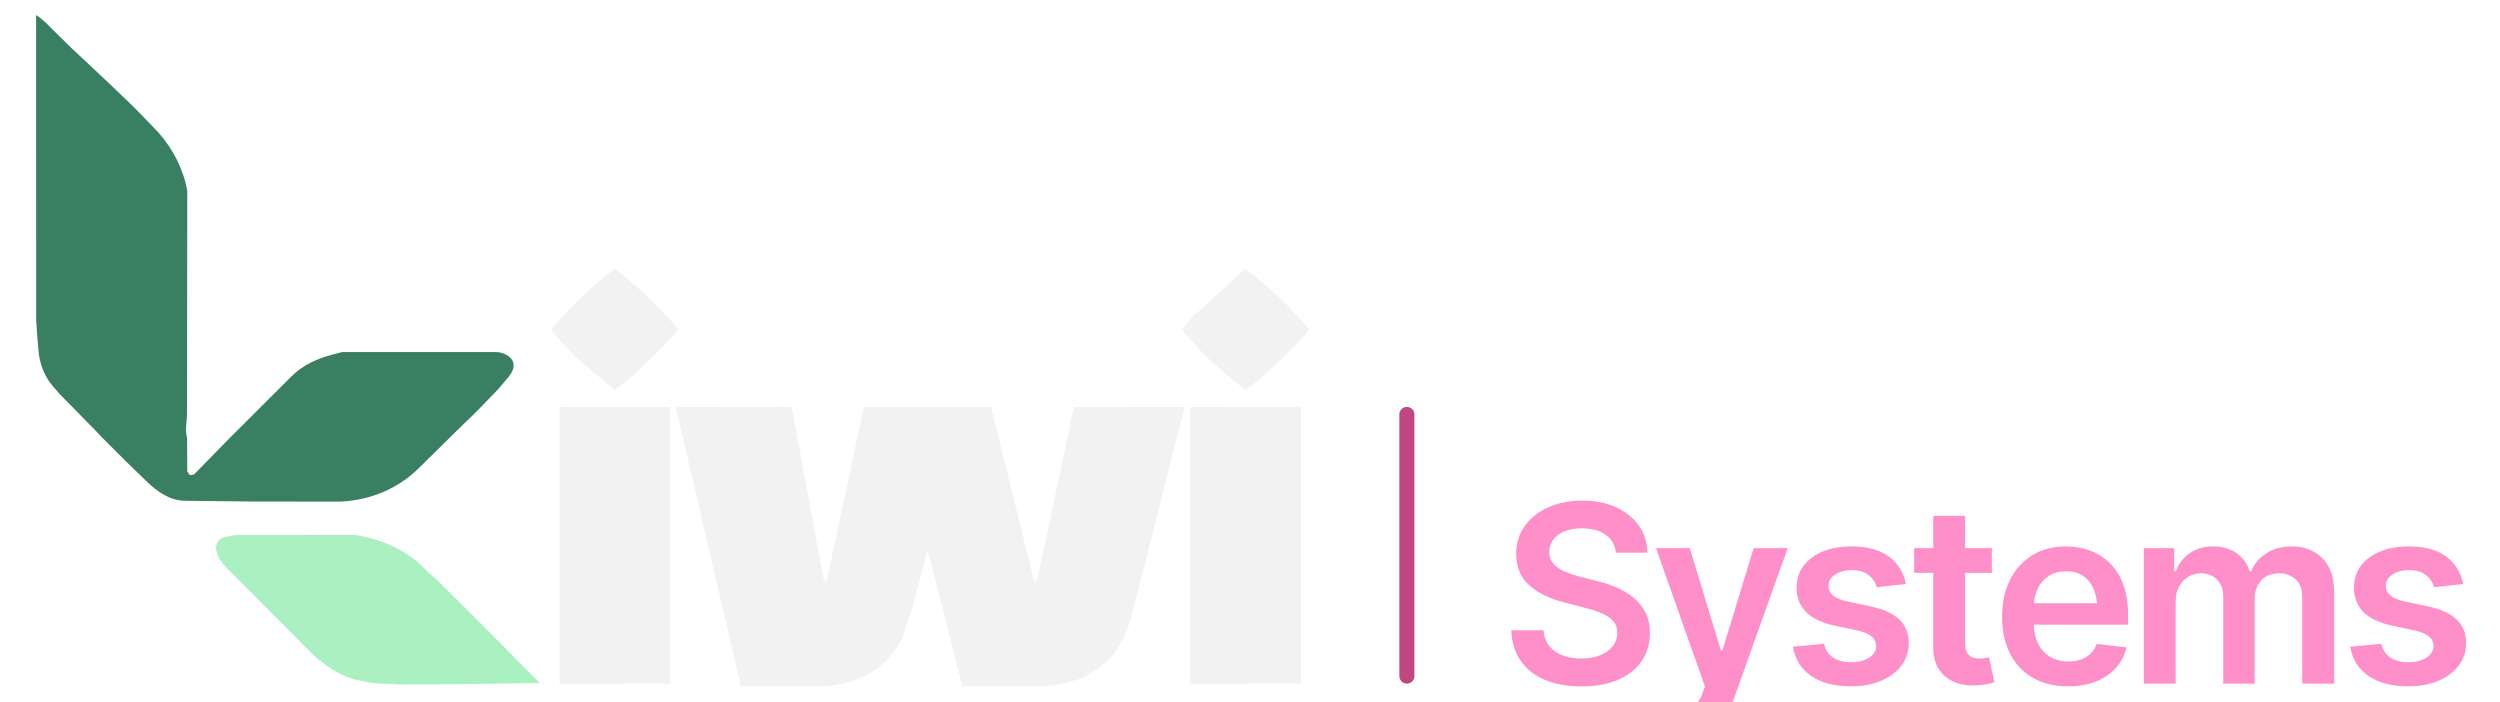
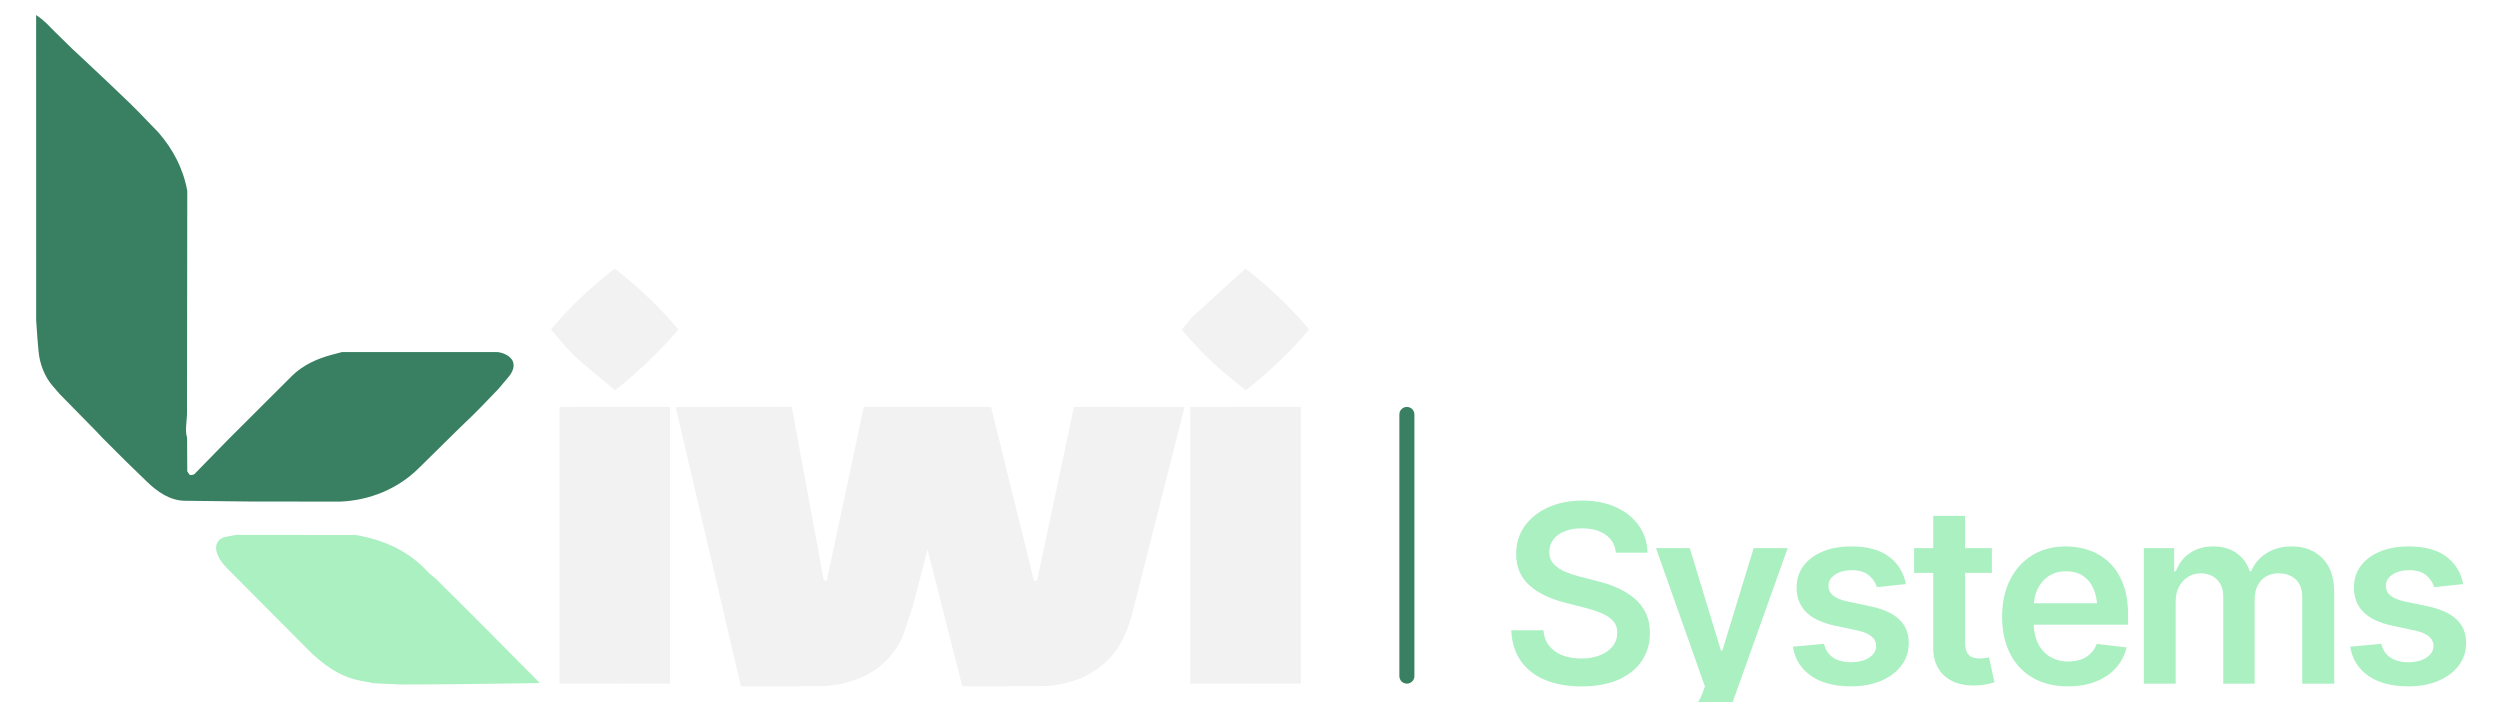
<svg xmlns="http://www.w3.org/2000/svg" viewBox="183.73 209.36 1661.48 466.1" width="1200" role="img" aria-label="Kiwi Systems">
  <path d="M936.22,617.13c-5.65,21.38-15.28,34.72-35.18,43.42-7.85,2.76-15.9,4.78-24.52,4.79l-53.27.1-23.09-90.89-9.72,37.55-6.73,20.19c-5.76,12.8-15.58,22.35-28.6,27.76-8.32,3.28-17.02,5.29-26.27,5.31l-52.72.1-43.35-185.6,77.18-.09,21.19,114.91,1.97.94,24.69-115.81h84.57s28.37,114.77,28.37,114.77c.3.62.68,1.27.93,1.11l1.39-.89,24.41-114.99,73.52.04-34.79,137.29Z" fill="#f2f2f2" />
  <path d="M523.83,448.17c2.8,4.07.39,8.72-2.04,11.59l-6.92,8.2-12.15,12.58-4.48,4.5-9.54,9.21-26.91,26.49c-13.72,13.51-32.33,21.18-51.96,21.98l-59.4-.05-43.82-.5c-10.07-.12-18.42-6.09-25.28-12.73l-14.14-13.71-15.35-15.34-4.41-4.66-24.1-24.55-4.53-5.24c-5.53-6.38-8.72-14.82-9.47-23.32l-.73-8.26-.83-12.12-.04-202.88c5.61,3.63,8.91,7.64,12.95,11.6l10.95,10.73,11.27,10.52,14.27,13.44,13.39,12.83,5.27,5.26,13.25,13.72c9.68,11.18,16.43,23.94,19.11,38.76l-.18,147.5c0,5.83-1.53,11.08.06,16.7l.11,22.14,1.47,2.24c.41.62,2.49.11,3.15-.23l23.04-23.57,41.91-41.81c7.24-7.22,16.82-11.47,26.42-14.03l6.82-1.81,102.47-.03c3.61,0,8.39,2.02,10.33,4.85Z" fill="#398063" />
  <polygon points="629.06 663.67 555.56 663.73 555.55 479.83 629.05 479.8" fill="#f2f2f2" />
  <polygon points="1048.27 663.68 974.76 663.72 974.76 479.84 1048.25 479.8" fill="#f2f2f2" />
  <path d="M449.72,664.29l-17.77-.88-8.67-1.66c-14.17-2.71-25.24-10.98-35.23-21.02l-54.1-54.41c-2.83-2.85-5.31-6.75-6.24-10.09-1.39-5.03,1.14-9.15,5.86-10.05l6.91-1.32,79.55.06c19.26,3.24,35.9,10.9,48.68,25.21l4.86,4.11,24.51,24.32,44.45,44.77-57.17.76-35.63.19Z" fill="#aaf0c1" />
  <path d="M996.52,456.43c-10.13-8.77-18.93-17.71-27.32-27.98l6.61-8.13,35.67-32.51c15.51,12.27,29.72,25.22,42.25,40.56-12.61,15.1-26.62,28.17-42.14,40.4l-15.07-12.35Z" fill="#f2f2f2" />
  <path d="M592.5,468.72l-20.4-16.97c-8.29-6.9-15.15-14.78-22.14-23.43,12.51-15.41,26.61-28,42.28-40.45,15.38,11.81,29.47,25.26,42.4,40.49-12.77,14.72-26.08,27.68-42.15,40.36Z" fill="#f2f2f2" />
-   <rect x="1113.73" y="479.8" width="10" height="183.9" rx="5" fill="#c1487e" />
-   <path d="M1234.777 665.537Q1220.791 665.537 1210.478 661.194Q1200.166 656.852 1194.373 648.513Q1188.58 640.174 1188.113 628.251H1209.479Q1209.995 634.502 1213.371 638.676Q1216.746 642.849 1222.257 644.928Q1227.768 647.006 1234.584 647.006Q1241.657 647.006 1247.063 644.847Q1252.469 642.688 1255.515 638.821Q1258.56 634.954 1258.56 629.798Q1258.56 625.125 1255.837 622.079Q1253.114 619.034 1248.272 616.955Q1243.43 614.877 1236.936 613.266L1223.304 609.721Q1208.496 605.95 1199.932 598.159Q1191.368 590.369 1191.368 577.43Q1191.368 566.811 1197.112 558.859Q1202.856 550.907 1212.806 546.476Q1222.756 542.045 1235.325 542.045Q1248.119 542.045 1257.771 546.484Q1267.423 550.923 1272.917 558.73Q1278.412 566.537 1278.638 576.656H1257.625Q1256.836 568.986 1250.801 564.733Q1244.767 560.479 1235.035 560.479Q1228.3 560.479 1223.433 562.493Q1218.567 564.507 1215.973 568.052Q1213.379 571.597 1213.379 576.141Q1213.379 581.087 1216.408 584.286Q1219.437 587.484 1224.134 589.418Q1228.831 591.351 1233.746 592.608L1244.928 595.476Q1251.696 597.088 1258.005 599.779Q1264.313 602.469 1269.348 606.546Q1274.384 610.623 1277.316 616.399Q1280.249 622.176 1280.249 629.991Q1280.249 640.529 1274.867 648.545Q1269.485 656.562 1259.334 661.049Q1249.182 665.537 1234.777 665.537Z" fill="#ff8fc8" />
-   <path d="M1304.611 697.377Q1300.26 697.457 1296.587 696.781Q1292.913 696.104 1290.721 695.185L1295.684 678.717L1296.699 678.975Q1303.177 680.715 1307.729 679.273Q1312.281 677.831 1315.02 670.5L1316.825 665.601L1284.276 573.627H1306.738L1327.427 641.689H1328.394L1349.212 573.627H1371.804L1335.742 674.56Q1333.229 681.731 1329.104 686.855Q1324.978 691.979 1318.952 694.678Q1312.926 697.377 1304.611 697.377Z" fill="#ff8fc8" />
-   <path d="M1450.355 597.539 1431.051 599.569Q1429.858 595.17 1425.838 591.73Q1421.818 588.29 1414.454 588.29Q1407.848 588.29 1403.401 591.182Q1398.954 594.075 1398.954 598.635Q1398.954 602.534 1401.894 605.08Q1404.835 607.626 1411.651 609.14L1427.023 612.363Q1439.736 615.07 1446.012 621.08Q1452.289 627.09 1452.289 636.694Q1452.289 645.202 1447.374 651.696Q1442.459 658.189 1433.806 661.847Q1425.154 665.505 1413.874 665.505Q1397.358 665.505 1387.311 658.511Q1377.265 651.518 1375.267 639.143L1395.924 637.21Q1397.326 643.268 1401.942 646.362Q1406.559 649.456 1413.842 649.456Q1421.399 649.456 1426.015 646.354Q1430.632 643.252 1430.632 638.724Q1430.632 631.119 1418.482 628.444L1403.11 625.157Q1390.187 622.37 1383.968 616.037Q1377.748 609.705 1377.748 599.891Q1377.748 591.529 1382.348 585.389Q1386.949 579.25 1395.167 575.875Q1403.384 572.499 1414.196 572.499Q1430.068 572.499 1439.132 579.291Q1448.196 586.082 1450.355 597.539Z" fill="#ff8fc8" />
-   <path d="M1507.508 573.627V590.095H1455.848V573.627ZM1468.545 552.196H1489.719V636.63Q1489.719 641.963 1492.039 644.485Q1494.359 647.006 1499.419 647.006Q1500.821 647.006 1502.504 646.781Q1504.188 646.555 1505.606 646.233L1509.216 662.83Q1505.832 663.877 1502.359 664.401Q1498.887 664.925 1495.455 664.925Q1482.87 664.925 1475.708 658.286Q1468.545 651.647 1468.545 640.078Z" fill="#ff8fc8" />
-   <path d="M1558.102 665.505Q1544.551 665.505 1534.698 659.817Q1524.844 654.129 1519.575 643.711Q1514.306 633.294 1514.306 619.195Q1514.306 605.305 1519.543 594.8Q1524.78 584.294 1534.311 578.396Q1543.842 572.499 1556.716 572.499Q1565.015 572.499 1572.475 575.174Q1579.936 577.848 1585.696 583.391Q1591.457 588.934 1594.744 597.523Q1598.031 606.111 1598.031 617.971V624.513H1524.2V610.268H1587.477L1577.599 614.458Q1577.599 606.852 1575.263 601.148Q1572.926 595.444 1568.31 592.238Q1563.693 589.031 1556.845 589.031Q1549.997 589.031 1545.188 592.262Q1540.378 595.493 1537.848 600.907Q1535.318 606.321 1535.318 613.008V622.901Q1535.318 631.167 1538.203 637Q1541.087 642.833 1546.291 645.903Q1551.496 648.972 1558.36 648.972Q1562.92 648.972 1566.658 647.659Q1570.396 646.346 1573.103 643.727Q1575.81 641.109 1577.212 637.306L1597.032 639.627Q1595.163 647.425 1589.95 653.25Q1584.738 659.075 1576.649 662.29Q1568.56 665.505 1558.102 665.505Z" fill="#ff8fc8" />
-   <path d="M1608.487 663.7V573.627H1628.662V589.031H1629.822Q1632.641 581.297 1639.151 576.898Q1645.661 572.499 1654.636 572.499Q1663.789 572.499 1670.081 576.93Q1676.373 581.361 1678.903 589.031H1679.87Q1682.899 581.506 1690.013 577.003Q1697.127 572.499 1706.908 572.499Q1719.315 572.499 1727.178 580.338Q1735.041 588.177 1735.041 603.243V663.7H1713.772V606.53Q1713.772 598.184 1709.292 594.284Q1704.813 590.385 1698.367 590.385Q1690.714 590.385 1686.436 595.179Q1682.158 599.972 1682.158 607.497V663.7H1661.274V605.66Q1661.274 598.715 1657.133 594.55Q1652.992 590.385 1646.257 590.385Q1641.665 590.385 1637.894 592.737Q1634.124 595.09 1631.892 599.247Q1629.661 603.404 1629.661 608.947V663.7Z" fill="#ff8fc8" />
-   <path d="M1820.747 597.539 1801.443 599.569Q1800.251 595.17 1796.23 591.73Q1792.21 588.29 1784.846 588.29Q1778.24 588.29 1773.793 591.182Q1769.346 594.075 1769.346 598.635Q1769.346 602.534 1772.286 605.08Q1775.227 607.626 1782.043 609.14L1797.415 612.363Q1810.128 615.07 1816.404 621.08Q1822.681 627.09 1822.681 636.694Q1822.681 645.202 1817.766 651.696Q1812.851 658.189 1804.199 661.847Q1795.546 665.505 1784.266 665.505Q1767.75 665.505 1757.703 658.511Q1747.657 651.518 1745.659 639.143L1766.316 637.21Q1767.718 643.268 1772.335 646.362Q1776.951 649.456 1784.234 649.456Q1791.791 649.456 1796.408 646.354Q1801.024 643.252 1801.024 638.724Q1801.024 631.119 1788.875 628.444L1773.502 625.157Q1760.58 622.37 1754.36 616.037Q1748.14 609.705 1748.14 599.891Q1748.14 591.529 1752.74 585.389Q1757.341 579.25 1765.559 575.875Q1773.776 572.499 1784.589 572.499Q1800.46 572.499 1809.524 579.291Q1818.588 586.082 1820.747 597.539Z" fill="#ff8fc8" />
+   <rect x="1113.73" y="479.8" width="10" height="183.9" rx="5" fill="#398063" />
+   <path d="M1234.777 665.537Q1220.791 665.537 1210.478 661.194Q1200.166 656.852 1194.373 648.513Q1188.58 640.174 1188.113 628.251H1209.479Q1209.995 634.502 1213.371 638.676Q1216.746 642.849 1222.257 644.928Q1227.768 647.006 1234.584 647.006Q1241.657 647.006 1247.063 644.847Q1252.469 642.688 1255.515 638.821Q1258.56 634.954 1258.56 629.798Q1258.56 625.125 1255.837 622.079Q1253.114 619.034 1248.272 616.955Q1243.43 614.877 1236.936 613.266L1223.304 609.721Q1208.496 605.95 1199.932 598.159Q1191.368 590.369 1191.368 577.43Q1191.368 566.811 1197.112 558.859Q1202.856 550.907 1212.806 546.476Q1222.756 542.045 1235.325 542.045Q1248.119 542.045 1257.771 546.484Q1267.423 550.923 1272.917 558.73Q1278.412 566.537 1278.638 576.656H1257.625Q1256.836 568.986 1250.801 564.733Q1244.767 560.479 1235.035 560.479Q1228.3 560.479 1223.433 562.493Q1218.567 564.507 1215.973 568.052Q1213.379 571.597 1213.379 576.141Q1213.379 581.087 1216.408 584.286Q1219.437 587.484 1224.134 589.418Q1228.831 591.351 1233.746 592.608L1244.928 595.476Q1251.696 597.088 1258.005 599.779Q1264.313 602.469 1269.348 606.546Q1274.384 610.623 1277.316 616.399Q1280.249 622.176 1280.249 629.991Q1280.249 640.529 1274.867 648.545Q1269.485 656.562 1259.334 661.049Q1249.182 665.537 1234.777 665.537Z" fill="#aaf0c1" />
+   <path d="M1304.611 697.377Q1300.26 697.457 1296.587 696.781Q1292.913 696.104 1290.721 695.185L1295.684 678.717L1296.699 678.975Q1303.177 680.715 1307.729 679.273Q1312.281 677.831 1315.02 670.5L1316.825 665.601L1284.276 573.627H1306.738L1327.427 641.689H1328.394L1349.212 573.627H1371.804L1335.742 674.56Q1333.229 681.731 1329.104 686.855Q1324.978 691.979 1318.952 694.678Q1312.926 697.377 1304.611 697.377Z" fill="#aaf0c1" />
+   <path d="M1450.355 597.539 1431.051 599.569Q1429.858 595.17 1425.838 591.73Q1421.818 588.29 1414.454 588.29Q1407.848 588.29 1403.401 591.182Q1398.954 594.075 1398.954 598.635Q1398.954 602.534 1401.894 605.08Q1404.835 607.626 1411.651 609.14L1427.023 612.363Q1439.736 615.07 1446.012 621.08Q1452.289 627.09 1452.289 636.694Q1452.289 645.202 1447.374 651.696Q1442.459 658.189 1433.806 661.847Q1425.154 665.505 1413.874 665.505Q1397.358 665.505 1387.311 658.511Q1377.265 651.518 1375.267 639.143L1395.924 637.21Q1397.326 643.268 1401.942 646.362Q1406.559 649.456 1413.842 649.456Q1421.399 649.456 1426.015 646.354Q1430.632 643.252 1430.632 638.724Q1430.632 631.119 1418.482 628.444L1403.11 625.157Q1390.187 622.37 1383.968 616.037Q1377.748 609.705 1377.748 599.891Q1377.748 591.529 1382.348 585.389Q1386.949 579.25 1395.167 575.875Q1403.384 572.499 1414.196 572.499Q1430.068 572.499 1439.132 579.291Q1448.196 586.082 1450.355 597.539Z" fill="#aaf0c1" />
+   <path d="M1507.508 573.627V590.095H1455.848V573.627ZM1468.545 552.196H1489.719V636.63Q1489.719 641.963 1492.039 644.485Q1494.359 647.006 1499.419 647.006Q1500.821 647.006 1502.504 646.781Q1504.188 646.555 1505.606 646.233L1509.216 662.83Q1505.832 663.877 1502.359 664.401Q1498.887 664.925 1495.455 664.925Q1482.87 664.925 1475.708 658.286Q1468.545 651.647 1468.545 640.078Z" fill="#aaf0c1" />
+   <path d="M1558.102 665.505Q1544.551 665.505 1534.698 659.817Q1524.844 654.129 1519.575 643.711Q1514.306 633.294 1514.306 619.195Q1514.306 605.305 1519.543 594.8Q1524.78 584.294 1534.311 578.396Q1543.842 572.499 1556.716 572.499Q1565.015 572.499 1572.475 575.174Q1579.936 577.848 1585.696 583.391Q1591.457 588.934 1594.744 597.523Q1598.031 606.111 1598.031 617.971V624.513H1524.2V610.268H1587.477L1577.599 614.458Q1577.599 606.852 1575.263 601.148Q1572.926 595.444 1568.31 592.238Q1563.693 589.031 1556.845 589.031Q1549.997 589.031 1545.188 592.262Q1540.378 595.493 1537.848 600.907Q1535.318 606.321 1535.318 613.008V622.901Q1535.318 631.167 1538.203 637Q1541.087 642.833 1546.291 645.903Q1551.496 648.972 1558.36 648.972Q1562.92 648.972 1566.658 647.659Q1570.396 646.346 1573.103 643.727Q1575.81 641.109 1577.212 637.306L1597.032 639.627Q1595.163 647.425 1589.95 653.25Q1584.738 659.075 1576.649 662.29Q1568.56 665.505 1558.102 665.505Z" fill="#aaf0c1" />
+   <path d="M1608.487 663.7V573.627H1628.662V589.031H1629.822Q1632.641 581.297 1639.151 576.898Q1645.661 572.499 1654.636 572.499Q1663.789 572.499 1670.081 576.93Q1676.373 581.361 1678.903 589.031H1679.87Q1682.899 581.506 1690.013 577.003Q1697.127 572.499 1706.908 572.499Q1719.315 572.499 1727.178 580.338Q1735.041 588.177 1735.041 603.243V663.7H1713.772V606.53Q1713.772 598.184 1709.292 594.284Q1704.813 590.385 1698.367 590.385Q1690.714 590.385 1686.436 595.179Q1682.158 599.972 1682.158 607.497V663.7H1661.274V605.66Q1661.274 598.715 1657.133 594.55Q1652.992 590.385 1646.257 590.385Q1641.665 590.385 1637.894 592.737Q1634.124 595.09 1631.892 599.247Q1629.661 603.404 1629.661 608.947V663.7Z" fill="#aaf0c1" />
+   <path d="M1820.747 597.539 1801.443 599.569Q1800.251 595.17 1796.23 591.73Q1792.21 588.29 1784.846 588.29Q1778.24 588.29 1773.793 591.182Q1769.346 594.075 1769.346 598.635Q1769.346 602.534 1772.286 605.08Q1775.227 607.626 1782.043 609.14L1797.415 612.363Q1810.128 615.07 1816.404 621.08Q1822.681 627.09 1822.681 636.694Q1822.681 645.202 1817.766 651.696Q1812.851 658.189 1804.199 661.847Q1795.546 665.505 1784.266 665.505Q1767.75 665.505 1757.703 658.511Q1747.657 651.518 1745.659 639.143L1766.316 637.21Q1767.718 643.268 1772.335 646.362Q1776.951 649.456 1784.234 649.456Q1791.791 649.456 1796.408 646.354Q1801.024 643.252 1801.024 638.724Q1801.024 631.119 1788.875 628.444L1773.502 625.157Q1760.58 622.37 1754.36 616.037Q1748.14 609.705 1748.14 599.891Q1748.14 591.529 1752.74 585.389Q1757.341 579.25 1765.559 575.875Q1773.776 572.499 1784.589 572.499Q1800.46 572.499 1809.524 579.291Q1818.588 586.082 1820.747 597.539Z" fill="#aaf0c1" />
</svg>
